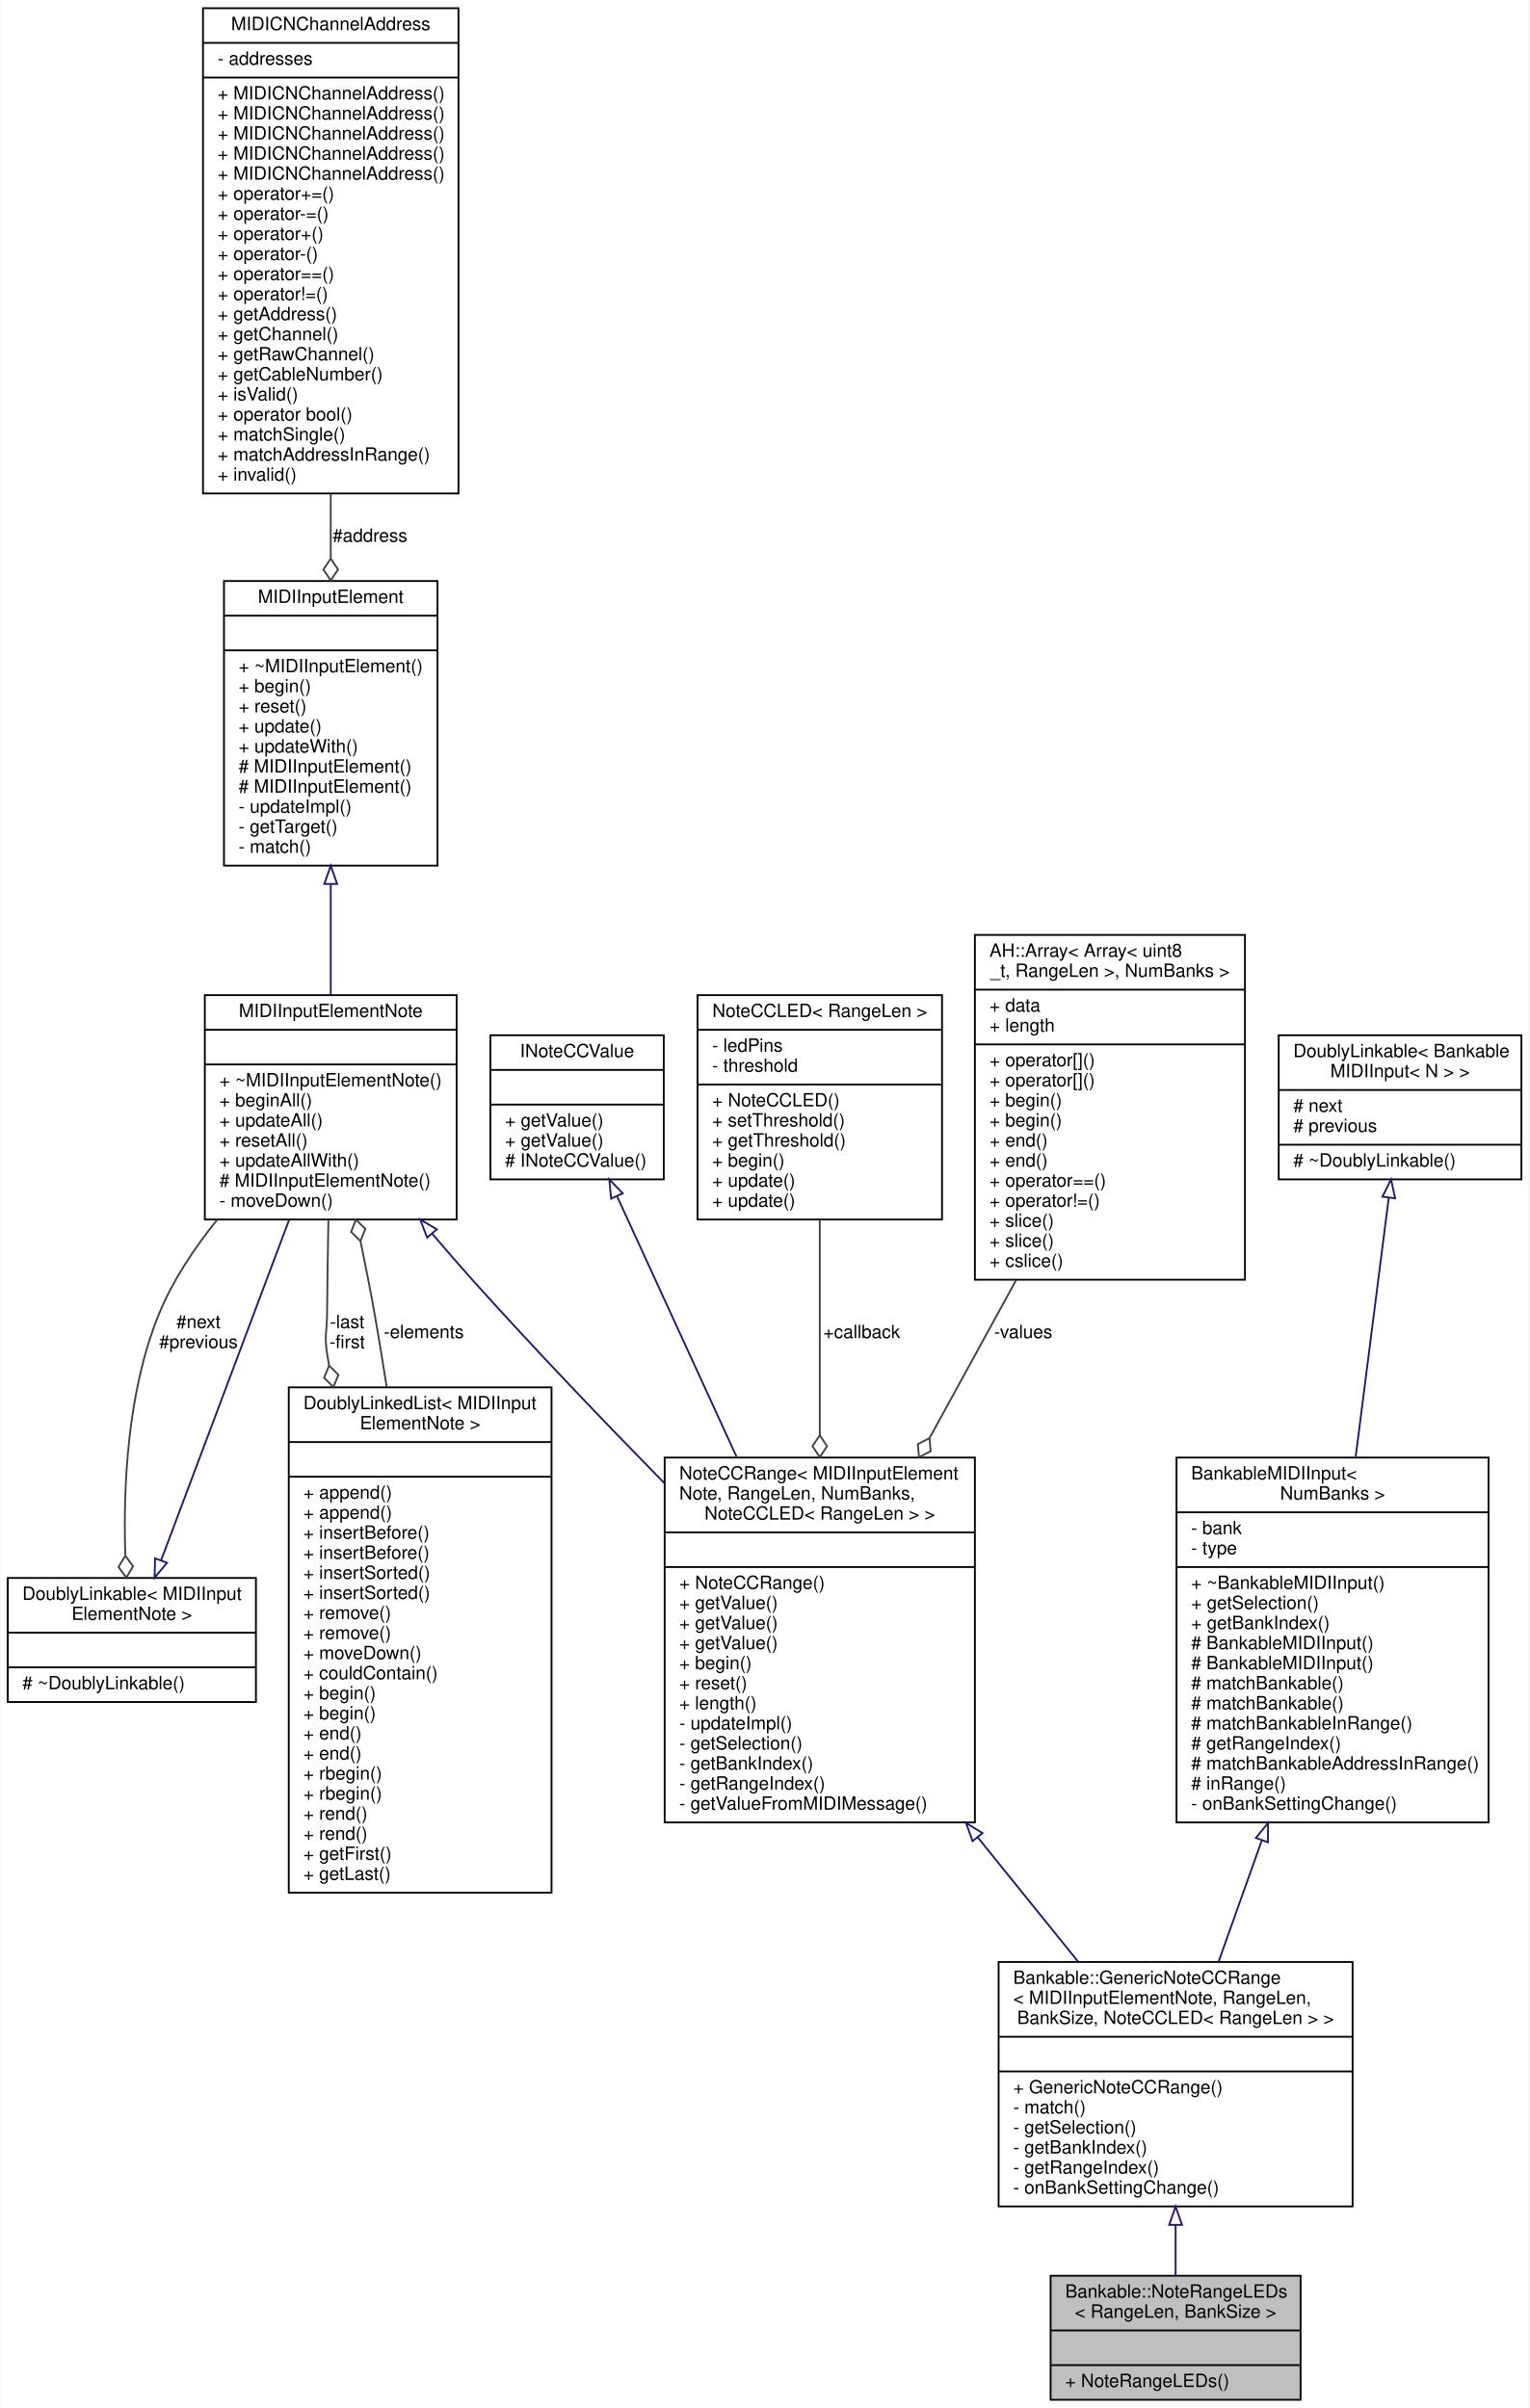
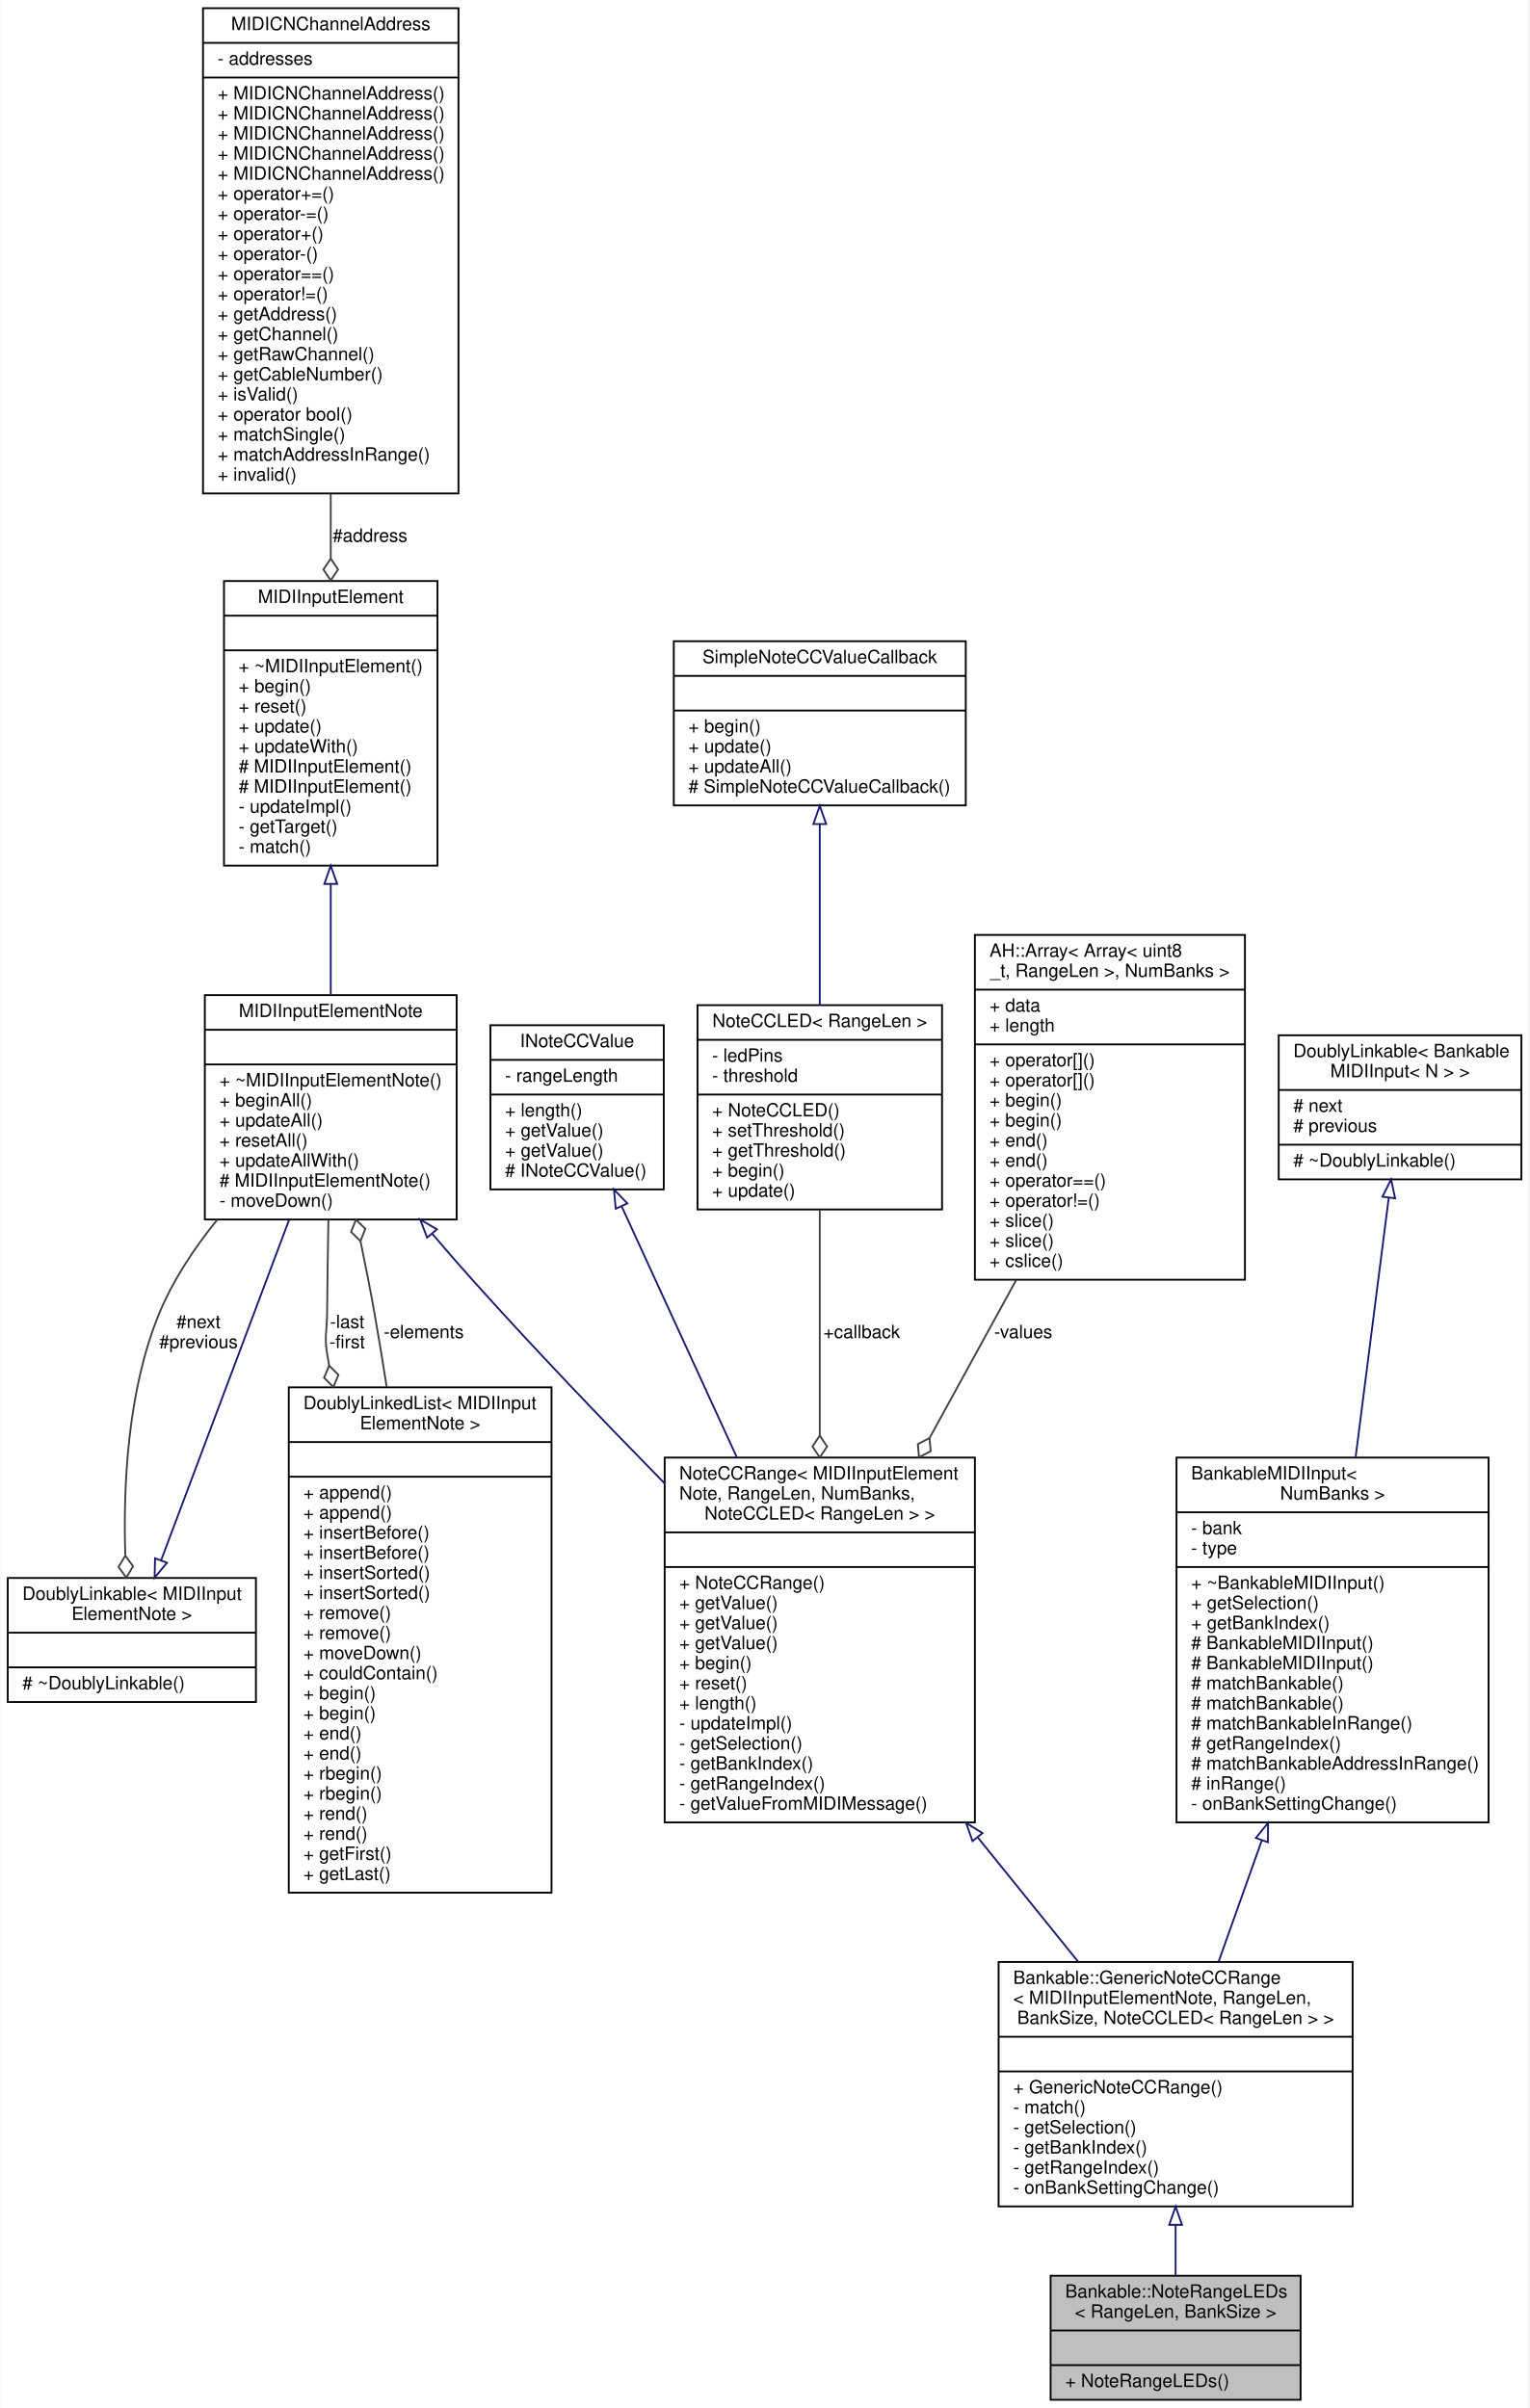
<svg xmlns="http://www.w3.org/2000/svg" xmlns:xlink="http://www.w3.org/1999/xlink" width="838pt" height="1320pt" viewBox="0.00 0.00 837.50 1320.00">
  <g id="graph0" class="graph" transform="scale(1 1) rotate(0) translate(4 1316)">
    <polygon fill="white" stroke="none" points="-4,4 -4,-1316 833.5,-1316 833.5,4 -4,4" />
    <g id="node1" class="node">
      <g id="a_node1">
        <a xlink:title=" ">
          <polygon fill="#bfbfbf" stroke="black" points="571.5,-0.5 571.5,-68.5 708.5,-68.5 708.5,-0.5 571.5,-0.5" />
          <text text-anchor="start" x="579.5" y="-56.5" font-family="Helvetica,sans-Serif" font-size="10.00">Bankable::NoteRangeLEDs</text>
          <text text-anchor="middle" x="640" y="-45.5" font-family="Helvetica,sans-Serif" font-size="10.00">&lt; RangeLen, BankSize &gt;</text>
          <polyline fill="none" stroke="black" points="571.5,-38.5 708.5,-38.5 " />
          <text text-anchor="middle" x="640" y="-26.5" font-family="Helvetica,sans-Serif" font-size="10.00"> </text>
          <polyline fill="none" stroke="black" points="571.5,-19.5 708.5,-19.5 " />
          <text text-anchor="start" x="579.5" y="-7.5" font-family="Helvetica,sans-Serif" font-size="10.00">+ NoteRangeLEDs()</text>
        </a>
      </g>
    </g>
    <g id="node2" class="node">
      <g id="a_node2">
        <a xlink:href="../../da/df0/classBankable_1_1GenericNoteCCRange.html" target="_top" xlink:title=" ">
          <polygon fill="white" stroke="black" points="543,-106.5 543,-240.5 737,-240.5 737,-106.5 543,-106.5" />
          <text text-anchor="start" x="551" y="-228.5" font-family="Helvetica,sans-Serif" font-size="10.00">Bankable::GenericNoteCCRange</text>
          <text text-anchor="start" x="551" y="-217.5" font-family="Helvetica,sans-Serif" font-size="10.00">&lt; MIDIInputElementNote, RangeLen,</text>
          <text text-anchor="middle" x="640" y="-206.5" font-family="Helvetica,sans-Serif" font-size="10.00"> BankSize, NoteCCLED&lt; RangeLen &gt; &gt;</text>
          <polyline fill="none" stroke="black" points="543,-199.5 737,-199.5 " />
          <text text-anchor="middle" x="640" y="-187.5" font-family="Helvetica,sans-Serif" font-size="10.00"> </text>
          <polyline fill="none" stroke="black" points="543,-180.5 737,-180.5 " />
          <text text-anchor="start" x="551" y="-168.5" font-family="Helvetica,sans-Serif" font-size="10.00">+ GenericNoteCCRange()</text>
          <text text-anchor="start" x="551" y="-157.5" font-family="Helvetica,sans-Serif" font-size="10.00">- match()</text>
          <text text-anchor="start" x="551" y="-146.5" font-family="Helvetica,sans-Serif" font-size="10.00">- getSelection()</text>
          <text text-anchor="start" x="551" y="-135.5" font-family="Helvetica,sans-Serif" font-size="10.00">- getBankIndex()</text>
          <text text-anchor="start" x="551" y="-124.5" font-family="Helvetica,sans-Serif" font-size="10.00">- getRangeIndex()</text>
          <text text-anchor="start" x="551" y="-113.5" font-family="Helvetica,sans-Serif" font-size="10.00">- onBankSettingChange()</text>
        </a>
      </g>
    </g>
    <g id="edge1" class="edge">
      <path fill="none" stroke="midnightblue" d="M640,-96.256C640,-86.556 640,-77.066 640,-68.576" />
      <polygon fill="none" stroke="midnightblue" points="636.5,-96.408 640,-106.408 643.5,-96.408 636.5,-96.408" />
    </g>
    <g id="node3" class="node">
      <g id="a_node3">
        <a xlink:href="../../d2/df4/classNoteCCRange.html" target="_top" xlink:title=" ">
          <polygon fill="white" stroke="black" points="360,-317 360,-517 530,-517 530,-317 360,-317" />
          <text text-anchor="start" x="368" y="-505" font-family="Helvetica,sans-Serif" font-size="10.00">NoteCCRange&lt; MIDIInputElement</text>
          <text text-anchor="start" x="368" y="-494" font-family="Helvetica,sans-Serif" font-size="10.00">Note, RangeLen, NumBanks,</text>
          <text text-anchor="middle" x="445" y="-483" font-family="Helvetica,sans-Serif" font-size="10.00"> NoteCCLED&lt; RangeLen &gt; &gt;</text>
          <polyline fill="none" stroke="black" points="360,-476 530,-476 " />
          <text text-anchor="middle" x="445" y="-464" font-family="Helvetica,sans-Serif" font-size="10.00"> </text>
          <polyline fill="none" stroke="black" points="360,-457 530,-457 " />
          <text text-anchor="start" x="368" y="-445" font-family="Helvetica,sans-Serif" font-size="10.00">+ NoteCCRange()</text>
          <text text-anchor="start" x="368" y="-434" font-family="Helvetica,sans-Serif" font-size="10.00">+ getValue()</text>
          <text text-anchor="start" x="368" y="-423" font-family="Helvetica,sans-Serif" font-size="10.00">+ getValue()</text>
          <text text-anchor="start" x="368" y="-412" font-family="Helvetica,sans-Serif" font-size="10.00">+ getValue()</text>
          <text text-anchor="start" x="368" y="-401" font-family="Helvetica,sans-Serif" font-size="10.00">+ begin()</text>
          <text text-anchor="start" x="368" y="-390" font-family="Helvetica,sans-Serif" font-size="10.00">+ reset()</text>
          <text text-anchor="start" x="368" y="-379" font-family="Helvetica,sans-Serif" font-size="10.00">+ length()</text>
          <text text-anchor="start" x="368" y="-368" font-family="Helvetica,sans-Serif" font-size="10.00">- updateImpl()</text>
          <text text-anchor="start" x="368" y="-357" font-family="Helvetica,sans-Serif" font-size="10.00">- getSelection()</text>
          <text text-anchor="start" x="368" y="-346" font-family="Helvetica,sans-Serif" font-size="10.00">- getBankIndex()</text>
          <text text-anchor="start" x="368" y="-335" font-family="Helvetica,sans-Serif" font-size="10.00">- getRangeIndex()</text>
          <text text-anchor="start" x="368" y="-324" font-family="Helvetica,sans-Serif" font-size="10.00">- getValueFromMIDIMessage()</text>
        </a>
      </g>
    </g>
    <g id="edge2" class="edge">
      <path fill="none" stroke="midnightblue" d="M531.493,-308.882C550.245,-285.658 569.548,-261.751 586.579,-240.66" />
      <polygon fill="none" stroke="midnightblue" points="528.717,-306.748 525.158,-316.727 534.164,-311.146 528.717,-306.748" />
    </g>
    <g id="node4" class="node">
      <g id="a_node4">
        <a xlink:href="../../db/d4b/classMIDIInputElementNote.html" target="_top" xlink:title="Class for objects that listen for incoming MIDI Note events.">
          <polygon fill="white" stroke="black" points="108,-647.5 108,-770.5 246,-770.5 246,-647.5 108,-647.5" />
          <text text-anchor="middle" x="177" y="-758.5" font-family="Helvetica,sans-Serif" font-size="10.00">MIDIInputElementNote</text>
          <polyline fill="none" stroke="black" points="108,-751.5 246,-751.5 " />
          <text text-anchor="middle" x="177" y="-739.5" font-family="Helvetica,sans-Serif" font-size="10.00"> </text>
          <polyline fill="none" stroke="black" points="108,-732.5 246,-732.5 " />
          <text text-anchor="start" x="116" y="-720.5" font-family="Helvetica,sans-Serif" font-size="10.00">+ ~MIDIInputElementNote()</text>
          <text text-anchor="start" x="116" y="-709.5" font-family="Helvetica,sans-Serif" font-size="10.00">+ beginAll()</text>
          <text text-anchor="start" x="116" y="-698.5" font-family="Helvetica,sans-Serif" font-size="10.00">+ updateAll()</text>
          <text text-anchor="start" x="116" y="-687.5" font-family="Helvetica,sans-Serif" font-size="10.00">+ resetAll()</text>
          <text text-anchor="start" x="116" y="-676.5" font-family="Helvetica,sans-Serif" font-size="10.00">+ updateAllWith()</text>
          <text text-anchor="start" x="116" y="-665.5" font-family="Helvetica,sans-Serif" font-size="10.00"># MIDIInputElementNote()</text>
          <text text-anchor="start" x="116" y="-654.5" font-family="Helvetica,sans-Serif" font-size="10.00">- moveDown()</text>
        </a>
      </g>
    </g>
    <g id="edge3" class="edge">
      <path fill="none" stroke="midnightblue" d="M232.535,-639.8C239.985,-631.03 247.607,-622.241 255,-614 288.389,-576.784 326.526,-536.955 359.828,-502.987" />
      <polygon fill="none" stroke="midnightblue" points="229.821,-637.591 226.043,-647.489 235.169,-642.107 229.821,-637.591" />
    </g>
    <g id="node7" class="node">
      <g id="a_node7">
        <a xlink:href="../../d4/d23/classDoublyLinkable.html" target="_top" xlink:title=" ">
          <polygon fill="white" stroke="black" points="0,-383 0,-451 136,-451 136,-383 0,-383" />
          <text text-anchor="start" x="8" y="-439" font-family="Helvetica,sans-Serif" font-size="10.00">DoublyLinkable&lt; MIDIInput</text>
          <text text-anchor="middle" x="68" y="-428" font-family="Helvetica,sans-Serif" font-size="10.00">ElementNote &gt;</text>
          <polyline fill="none" stroke="black" points="0,-421 136,-421 " />
          <text text-anchor="middle" x="68" y="-409" font-family="Helvetica,sans-Serif" font-size="10.00"> </text>
          <polyline fill="none" stroke="black" points="0,-402 136,-402 " />
          <text text-anchor="start" x="8" y="-390" font-family="Helvetica,sans-Serif" font-size="10.00"># ~DoublyLinkable()</text>
        </a>
      </g>
    </g>
    <g id="edge7" class="edge">
      <path fill="none" stroke="#404040" d="M114.811,-647.406C102.224,-631.853 90.549,-614.305 83,-596 65.496,-553.556 63.22,-500.674 64.414,-463.621" />
      <polygon fill="none" stroke="#404040" points="64.432,-463.207 60.701,-457.036 64.962,-451.218 68.693,-457.389 64.432,-463.207" />
      <text text-anchor="middle" x="104.5" y="-588" font-family="Helvetica,sans-Serif" font-size="10.00"> #next</text>
      <text text-anchor="middle" x="104.5" y="-577" font-family="Helvetica,sans-Serif" font-size="10.00">#previous</text>
    </g>
    <g id="node8" class="node">
      <g id="a_node8">
        <a xlink:href="../../dd/d16/classDoublyLinkedList.html" target="_top" xlink:title=" ">
          <polygon fill="white" stroke="black" points="154,-278.5 154,-555.5 298,-555.5 298,-278.5 154,-278.5" />
          <text text-anchor="start" x="162" y="-543.5" font-family="Helvetica,sans-Serif" font-size="10.00">DoublyLinkedList&lt; MIDIInput</text>
          <text text-anchor="middle" x="226" y="-532.5" font-family="Helvetica,sans-Serif" font-size="10.00">ElementNote &gt;</text>
          <polyline fill="none" stroke="black" points="154,-525.5 298,-525.5 " />
          <text text-anchor="middle" x="226" y="-513.5" font-family="Helvetica,sans-Serif" font-size="10.00"> </text>
          <polyline fill="none" stroke="black" points="154,-506.5 298,-506.5 " />
          <text text-anchor="start" x="162" y="-494.5" font-family="Helvetica,sans-Serif" font-size="10.00">+ append()</text>
          <text text-anchor="start" x="162" y="-483.5" font-family="Helvetica,sans-Serif" font-size="10.00">+ append()</text>
          <text text-anchor="start" x="162" y="-472.5" font-family="Helvetica,sans-Serif" font-size="10.00">+ insertBefore()</text>
          <text text-anchor="start" x="162" y="-461.5" font-family="Helvetica,sans-Serif" font-size="10.00">+ insertBefore()</text>
          <text text-anchor="start" x="162" y="-450.5" font-family="Helvetica,sans-Serif" font-size="10.00">+ insertSorted()</text>
          <text text-anchor="start" x="162" y="-439.5" font-family="Helvetica,sans-Serif" font-size="10.00">+ insertSorted()</text>
          <text text-anchor="start" x="162" y="-428.5" font-family="Helvetica,sans-Serif" font-size="10.00">+ remove()</text>
          <text text-anchor="start" x="162" y="-417.5" font-family="Helvetica,sans-Serif" font-size="10.00">+ remove()</text>
          <text text-anchor="start" x="162" y="-406.5" font-family="Helvetica,sans-Serif" font-size="10.00">+ moveDown()</text>
          <text text-anchor="start" x="162" y="-395.5" font-family="Helvetica,sans-Serif" font-size="10.00">+ couldContain()</text>
          <text text-anchor="start" x="162" y="-384.5" font-family="Helvetica,sans-Serif" font-size="10.00">+ begin()</text>
          <text text-anchor="start" x="162" y="-373.5" font-family="Helvetica,sans-Serif" font-size="10.00">+ begin()</text>
          <text text-anchor="start" x="162" y="-362.5" font-family="Helvetica,sans-Serif" font-size="10.00">+ end()</text>
          <text text-anchor="start" x="162" y="-351.5" font-family="Helvetica,sans-Serif" font-size="10.00">+ end()</text>
          <text text-anchor="start" x="162" y="-340.5" font-family="Helvetica,sans-Serif" font-size="10.00">+ rbegin()</text>
          <text text-anchor="start" x="162" y="-329.5" font-family="Helvetica,sans-Serif" font-size="10.00">+ rbegin()</text>
          <text text-anchor="start" x="162" y="-318.5" font-family="Helvetica,sans-Serif" font-size="10.00">+ rend()</text>
          <text text-anchor="start" x="162" y="-307.5" font-family="Helvetica,sans-Serif" font-size="10.00">+ rend()</text>
          <text text-anchor="start" x="162" y="-296.5" font-family="Helvetica,sans-Serif" font-size="10.00">+ getFirst()</text>
          <text text-anchor="start" x="162" y="-285.5" font-family="Helvetica,sans-Serif" font-size="10.00">+ getLast()</text>
        </a>
      </g>
    </g>
    <g id="edge9" class="edge">
      <path fill="none" stroke="#404040" d="M175.718,-647.26C175.421,-630.641 175.148,-612.627 175,-596 174.913,-586.223 173.462,-583.656 175,-574 175.346,-571.826 175.718,-569.641 176.114,-567.447" />
      <polygon fill="none" stroke="#404040" points="176.118,-567.427 173.357,-560.765 178.445,-555.655 181.205,-562.317 176.118,-567.427" />
      <text text-anchor="middle" x="186" y="-588" font-family="Helvetica,sans-Serif" font-size="10.00"> -last</text>
      <text text-anchor="middle" x="186" y="-577" font-family="Helvetica,sans-Serif" font-size="10.00">-first</text>
    </g>
    <g id="node5" class="node">
      <g id="a_node5">
        <a xlink:href="../../d9/db1/classMIDIInputElement.html" target="_top" xlink:title="A class for objects that listen for incoming MIDI events.">
          <polygon fill="white" stroke="black" points="118.5,-841.5 118.5,-997.5 235.5,-997.5 235.5,-841.5 118.5,-841.5" />
          <text text-anchor="middle" x="177" y="-985.5" font-family="Helvetica,sans-Serif" font-size="10.00">MIDIInputElement</text>
          <polyline fill="none" stroke="black" points="118.5,-978.5 235.5,-978.5 " />
          <text text-anchor="middle" x="177" y="-966.5" font-family="Helvetica,sans-Serif" font-size="10.00"> </text>
          <polyline fill="none" stroke="black" points="118.5,-959.5 235.5,-959.5 " />
          <text text-anchor="start" x="126.5" y="-947.5" font-family="Helvetica,sans-Serif" font-size="10.00">+ ~MIDIInputElement()</text>
          <text text-anchor="start" x="126.5" y="-936.5" font-family="Helvetica,sans-Serif" font-size="10.00">+ begin()</text>
          <text text-anchor="start" x="126.5" y="-925.5" font-family="Helvetica,sans-Serif" font-size="10.00">+ reset()</text>
          <text text-anchor="start" x="126.5" y="-914.5" font-family="Helvetica,sans-Serif" font-size="10.00">+ update()</text>
          <text text-anchor="start" x="126.5" y="-903.5" font-family="Helvetica,sans-Serif" font-size="10.00">+ updateWith()</text>
          <text text-anchor="start" x="126.5" y="-892.5" font-family="Helvetica,sans-Serif" font-size="10.00"># MIDIInputElement()</text>
          <text text-anchor="start" x="126.5" y="-881.5" font-family="Helvetica,sans-Serif" font-size="10.00"># MIDIInputElement()</text>
          <text text-anchor="start" x="126.5" y="-870.5" font-family="Helvetica,sans-Serif" font-size="10.00">- updateImpl()</text>
          <text text-anchor="start" x="126.5" y="-859.5" font-family="Helvetica,sans-Serif" font-size="10.00">- getTarget()</text>
          <text text-anchor="start" x="126.5" y="-848.5" font-family="Helvetica,sans-Serif" font-size="10.00">- match()</text>
        </a>
      </g>
    </g>
    <g id="edge4" class="edge">
      <path fill="none" stroke="midnightblue" d="M177,-831.238C177,-810.9 177,-789.676 177,-770.774" />
      <polygon fill="none" stroke="midnightblue" points="173.5,-831.455 177,-841.455 180.5,-831.455 173.5,-831.455" />
    </g>
    <g id="node6" class="node">
      <g id="a_node6">
        <a xlink:href="../../d3/d10/classMIDICNChannelAddress.html" target="_top" xlink:title="A type-safe utility class for saving a MIDI address consisting of a 7-bit address,...">
          <polygon fill="white" stroke="black" points="107,-1045.5 107,-1311.5 247,-1311.5 247,-1045.5 107,-1045.5" />
          <text text-anchor="middle" x="177" y="-1299.5" font-family="Helvetica,sans-Serif" font-size="10.00">MIDICNChannelAddress</text>
          <polyline fill="none" stroke="black" points="107,-1292.5 247,-1292.5 " />
          <text text-anchor="start" x="115" y="-1280.5" font-family="Helvetica,sans-Serif" font-size="10.00">- addresses</text>
          <polyline fill="none" stroke="black" points="107,-1273.5 247,-1273.5 " />
          <text text-anchor="start" x="115" y="-1261.5" font-family="Helvetica,sans-Serif" font-size="10.00">+ MIDICNChannelAddress()</text>
          <text text-anchor="start" x="115" y="-1250.5" font-family="Helvetica,sans-Serif" font-size="10.00">+ MIDICNChannelAddress()</text>
          <text text-anchor="start" x="115" y="-1239.5" font-family="Helvetica,sans-Serif" font-size="10.00">+ MIDICNChannelAddress()</text>
          <text text-anchor="start" x="115" y="-1228.5" font-family="Helvetica,sans-Serif" font-size="10.00">+ MIDICNChannelAddress()</text>
          <text text-anchor="start" x="115" y="-1217.5" font-family="Helvetica,sans-Serif" font-size="10.00">+ MIDICNChannelAddress()</text>
          <text text-anchor="start" x="115" y="-1206.5" font-family="Helvetica,sans-Serif" font-size="10.00">+ operator+=()</text>
          <text text-anchor="start" x="115" y="-1195.5" font-family="Helvetica,sans-Serif" font-size="10.00">+ operator-=()</text>
          <text text-anchor="start" x="115" y="-1184.5" font-family="Helvetica,sans-Serif" font-size="10.00">+ operator+()</text>
          <text text-anchor="start" x="115" y="-1173.5" font-family="Helvetica,sans-Serif" font-size="10.00">+ operator-()</text>
          <text text-anchor="start" x="115" y="-1162.5" font-family="Helvetica,sans-Serif" font-size="10.00">+ operator==()</text>
          <text text-anchor="start" x="115" y="-1151.5" font-family="Helvetica,sans-Serif" font-size="10.00">+ operator!=()</text>
          <text text-anchor="start" x="115" y="-1140.5" font-family="Helvetica,sans-Serif" font-size="10.00">+ getAddress()</text>
          <text text-anchor="start" x="115" y="-1129.5" font-family="Helvetica,sans-Serif" font-size="10.00">+ getChannel()</text>
          <text text-anchor="start" x="115" y="-1118.5" font-family="Helvetica,sans-Serif" font-size="10.00">+ getRawChannel()</text>
          <text text-anchor="start" x="115" y="-1107.5" font-family="Helvetica,sans-Serif" font-size="10.00">+ getCableNumber()</text>
          <text text-anchor="start" x="115" y="-1096.5" font-family="Helvetica,sans-Serif" font-size="10.00">+ isValid()</text>
          <text text-anchor="start" x="115" y="-1085.5" font-family="Helvetica,sans-Serif" font-size="10.00">+ operator bool()</text>
          <text text-anchor="start" x="115" y="-1074.5" font-family="Helvetica,sans-Serif" font-size="10.00">+ matchSingle()</text>
          <text text-anchor="start" x="115" y="-1063.5" font-family="Helvetica,sans-Serif" font-size="10.00">+ matchAddressInRange()</text>
          <text text-anchor="start" x="115" y="-1052.5" font-family="Helvetica,sans-Serif" font-size="10.00">+ invalid()</text>
        </a>
      </g>
    </g>
    <g id="edge5" class="edge">
      <path fill="none" stroke="#404040" d="M177,-1045.24C177,-1033.31 177,-1021.43 177,-1010.01" />
      <polygon fill="none" stroke="#404040" points="177,-1009.81 173,-1003.81 177,-997.81 181,-1003.81 177,-1009.81" />
      <text text-anchor="middle" x="198.5" y="-1019" font-family="Helvetica,sans-Serif" font-size="10.00"> #address</text>
    </g>
    <g id="edge6" class="edge">
      <path fill="none" stroke="midnightblue" d="M84.012,-460.602C102.526,-509.857 133.14,-591.307 154.15,-647.206" />
      <polygon fill="none" stroke="midnightblue" points="87.272,-459.326 80.478,-451.197 80.72,-461.789 87.272,-459.326" />
    </g>
    <g id="edge8" class="edge">
      <path fill="none" stroke="#404040" d="M207.665,-555.662C205.547,-569.312 203.313,-582.941 201,-596 198.73,-608.818 196.051,-622.404 193.321,-635.527" />
      <polygon fill="none" stroke="#404040" points="193.291,-635.672 195.964,-642.369 190.811,-647.413 188.137,-640.716 193.291,-635.672" />
      <text text-anchor="middle" x="228" y="-582.5" font-family="Helvetica,sans-Serif" font-size="10.00"> -elements</text>
    </g>
    <g id="node9" class="node">
      <g id="a_node9">
        <a xlink:href="../../d7/dab/classINoteCCValue.html" target="_top" xlink:title=" ">
-           <polygon fill="white" stroke="black" points="264.5,-669.5 264.5,-748.5 359.5,-748.5 359.5,-669.5 264.5,-669.5" />
-           <text text-anchor="middle" x="312" y="-736.5" font-family="Helvetica,sans-Serif" font-size="10.00">INoteCCValue</text>
-           <polyline fill="none" stroke="black" points="264.5,-729.5 359.5,-729.5 " />
-           <text text-anchor="middle" x="312" y="-717.5" font-family="Helvetica,sans-Serif" font-size="10.00"> </text>
-           <polyline fill="none" stroke="black" points="264.5,-710.5 359.5,-710.5 " />
-           <text text-anchor="start" x="272.5" y="-698.5" font-family="Helvetica,sans-Serif" font-size="10.00">+ getValue()</text>
-           <text text-anchor="start" x="272.5" y="-687.5" font-family="Helvetica,sans-Serif" font-size="10.00">+ getValue()</text>
-           <text text-anchor="start" x="272.5" y="-676.5" font-family="Helvetica,sans-Serif" font-size="10.00"># INoteCCValue()</text>
+           <polygon fill="white" stroke="black" points="264.5,-664 264.5,-754 359.5,-754 359.5,-664 264.5,-664" />
+           <text text-anchor="middle" x="312" y="-742" font-family="Helvetica,sans-Serif" font-size="10.00">INoteCCValue</text>
+           <polyline fill="none" stroke="black" points="264.5,-735 359.5,-735 " />
+           <text text-anchor="start" x="272.5" y="-723" font-family="Helvetica,sans-Serif" font-size="10.00">- rangeLength</text>
+           <polyline fill="none" stroke="black" points="264.5,-716 359.5,-716 " />
+           <text text-anchor="start" x="272.5" y="-704" font-family="Helvetica,sans-Serif" font-size="10.00">+ length()</text>
+           <text text-anchor="start" x="272.5" y="-693" font-family="Helvetica,sans-Serif" font-size="10.00">+ getValue()</text>
+           <text text-anchor="start" x="272.5" y="-682" font-family="Helvetica,sans-Serif" font-size="10.00">+ getValue()</text>
+           <text text-anchor="start" x="272.5" y="-671" font-family="Helvetica,sans-Serif" font-size="10.00"># INoteCCValue()</text>
        </a>
      </g>
    </g>
    <g id="edge10" class="edge">
-       <path fill="none" stroke="midnightblue" d="M334.001,-660.029C351.758,-621.31 377.338,-565.533 399.468,-517.28" />
-       <polygon fill="none" stroke="midnightblue" points="330.649,-658.942 329.661,-669.49 337.012,-661.86 330.649,-658.942" />
+       <path fill="none" stroke="midnightblue" d="M336.528,-654.519C354.136,-616.124 378.386,-563.249 399.492,-517.228" />
+       <polygon fill="none" stroke="midnightblue" points="333.187,-653.407 332.2,-663.955 339.55,-656.325 333.187,-653.407" />
    </g>
    <g id="node10" class="node">
      <g id="a_node10">
        <a xlink:href="../../d5/ddd/classNoteCCLED.html" target="_top" xlink:title=" ">
-           <polygon fill="white" stroke="black" points="378,-647.5 378,-770.5 512,-770.5 512,-647.5 378,-647.5" />
-           <text text-anchor="middle" x="445" y="-758.5" font-family="Helvetica,sans-Serif" font-size="10.00">NoteCCLED&lt; RangeLen &gt;</text>
-           <polyline fill="none" stroke="black" points="378,-751.5 512,-751.5 " />
-           <text text-anchor="start" x="386" y="-739.5" font-family="Helvetica,sans-Serif" font-size="10.00">- ledPins</text>
-           <text text-anchor="start" x="386" y="-728.5" font-family="Helvetica,sans-Serif" font-size="10.00">- threshold</text>
-           <polyline fill="none" stroke="black" points="378,-721.5 512,-721.5 " />
-           <text text-anchor="start" x="386" y="-709.5" font-family="Helvetica,sans-Serif" font-size="10.00">+ NoteCCLED()</text>
-           <text text-anchor="start" x="386" y="-698.5" font-family="Helvetica,sans-Serif" font-size="10.00">+ setThreshold()</text>
-           <text text-anchor="start" x="386" y="-687.5" font-family="Helvetica,sans-Serif" font-size="10.00">+ getThreshold()</text>
-           <text text-anchor="start" x="386" y="-676.5" font-family="Helvetica,sans-Serif" font-size="10.00">+ begin()</text>
-           <text text-anchor="start" x="386" y="-665.5" font-family="Helvetica,sans-Serif" font-size="10.00">+ update()</text>
-           <text text-anchor="start" x="386" y="-654.5" font-family="Helvetica,sans-Serif" font-size="10.00">+ update()</text>
+           <polygon fill="white" stroke="black" points="378,-653 378,-765 512,-765 512,-653 378,-653" />
+           <text text-anchor="middle" x="445" y="-753" font-family="Helvetica,sans-Serif" font-size="10.00">NoteCCLED&lt; RangeLen &gt;</text>
+           <polyline fill="none" stroke="black" points="378,-746 512,-746 " />
+           <text text-anchor="start" x="386" y="-734" font-family="Helvetica,sans-Serif" font-size="10.00">- ledPins</text>
+           <text text-anchor="start" x="386" y="-723" font-family="Helvetica,sans-Serif" font-size="10.00">- threshold</text>
+           <polyline fill="none" stroke="black" points="378,-716 512,-716 " />
+           <text text-anchor="start" x="386" y="-704" font-family="Helvetica,sans-Serif" font-size="10.00">+ NoteCCLED()</text>
+           <text text-anchor="start" x="386" y="-693" font-family="Helvetica,sans-Serif" font-size="10.00">+ setThreshold()</text>
+           <text text-anchor="start" x="386" y="-682" font-family="Helvetica,sans-Serif" font-size="10.00">+ getThreshold()</text>
+           <text text-anchor="start" x="386" y="-671" font-family="Helvetica,sans-Serif" font-size="10.00">+ begin()</text>
+           <text text-anchor="start" x="386" y="-660" font-family="Helvetica,sans-Serif" font-size="10.00">+ update()</text>
        </a>
      </g>
    </g>
    <g id="edge11" class="edge">
-       <path fill="none" stroke="#404040" d="M445,-647.206C445,-613.041 445,-569.33 445,-529.259" />
-       <polygon fill="none" stroke="#404040" points="445,-529.233 441,-523.234 445,-517.233 449,-523.233 445,-529.233" />
+       <path fill="none" stroke="#404040" d="M445,-652.771C445,-617.845 445,-571.465 445,-529.156" />
+       <polygon fill="none" stroke="#404040" points="445,-529.052 441,-523.052 445,-517.052 449,-523.052 445,-529.052" />
      <text text-anchor="middle" x="468" y="-582.5" font-family="Helvetica,sans-Serif" font-size="10.00"> +callback</text>
    </g>
    <g id="node11" class="node">
      <g id="a_node11">
+         <a xlink:href="../../de/d07/structSimpleNoteCCValueCallback.html" target="_top" xlink:title=" ">
+           <polygon fill="white" stroke="black" points="365,-874.5 365,-964.5 525,-964.5 525,-874.5 365,-874.5" />
+           <text text-anchor="middle" x="445" y="-952.5" font-family="Helvetica,sans-Serif" font-size="10.00">SimpleNoteCCValueCallback</text>
+           <polyline fill="none" stroke="black" points="365,-945.5 525,-945.5 " />
+           <text text-anchor="middle" x="445" y="-933.5" font-family="Helvetica,sans-Serif" font-size="10.00"> </text>
+           <polyline fill="none" stroke="black" points="365,-926.5 525,-926.5 " />
+           <text text-anchor="start" x="373" y="-914.5" font-family="Helvetica,sans-Serif" font-size="10.00">+ begin()</text>
+           <text text-anchor="start" x="373" y="-903.5" font-family="Helvetica,sans-Serif" font-size="10.00">+ update()</text>
+           <text text-anchor="start" x="373" y="-892.5" font-family="Helvetica,sans-Serif" font-size="10.00">+ updateAll()</text>
+           <text text-anchor="start" x="373" y="-881.5" font-family="Helvetica,sans-Serif" font-size="10.00"># SimpleNoteCCValueCallback()</text>
+         </a>
+       </g>
+     </g>
+     <g id="edge12" class="edge">
+       <path fill="none" stroke="midnightblue" d="M445,-864.266C445,-833.824 445,-795.925 445,-765.31" />
+       <polygon fill="none" stroke="midnightblue" points="441.5,-864.282 445,-874.283 448.5,-864.283 441.5,-864.282" />
+     </g>
+     <g id="node12" class="node">
+       <g id="a_node12">
        <a xlink:href="../../d0/d32/structAH_1_1Array.html" target="_top" xlink:title=" ">
          <polygon fill="white" stroke="black" points="530,-614.5 530,-803.5 678,-803.5 678,-614.5 530,-614.5" />
          <text text-anchor="start" x="538" y="-791.5" font-family="Helvetica,sans-Serif" font-size="10.00">AH::Array&lt; Array&lt; uint8</text>
          <text text-anchor="middle" x="604" y="-780.5" font-family="Helvetica,sans-Serif" font-size="10.00">_t, RangeLen &gt;, NumBanks &gt;</text>
          <polyline fill="none" stroke="black" points="530,-773.5 678,-773.5 " />
          <text text-anchor="start" x="538" y="-761.5" font-family="Helvetica,sans-Serif" font-size="10.00">+ data</text>
          <text text-anchor="start" x="538" y="-750.5" font-family="Helvetica,sans-Serif" font-size="10.00">+ length</text>
          <polyline fill="none" stroke="black" points="530,-743.5 678,-743.5 " />
          <text text-anchor="start" x="538" y="-731.5" font-family="Helvetica,sans-Serif" font-size="10.00">+ operator[]()</text>
          <text text-anchor="start" x="538" y="-720.5" font-family="Helvetica,sans-Serif" font-size="10.00">+ operator[]()</text>
          <text text-anchor="start" x="538" y="-709.5" font-family="Helvetica,sans-Serif" font-size="10.00">+ begin()</text>
          <text text-anchor="start" x="538" y="-698.5" font-family="Helvetica,sans-Serif" font-size="10.00">+ begin()</text>
          <text text-anchor="start" x="538" y="-687.5" font-family="Helvetica,sans-Serif" font-size="10.00">+ end()</text>
          <text text-anchor="start" x="538" y="-676.5" font-family="Helvetica,sans-Serif" font-size="10.00">+ end()</text>
          <text text-anchor="start" x="538" y="-665.5" font-family="Helvetica,sans-Serif" font-size="10.00">+ operator==()</text>
          <text text-anchor="start" x="538" y="-654.5" font-family="Helvetica,sans-Serif" font-size="10.00">+ operator!=()</text>
          <text text-anchor="start" x="538" y="-643.5" font-family="Helvetica,sans-Serif" font-size="10.00">+ slice()</text>
          <text text-anchor="start" x="538" y="-632.5" font-family="Helvetica,sans-Serif" font-size="10.00">+ slice()</text>
          <text text-anchor="start" x="538" y="-621.5" font-family="Helvetica,sans-Serif" font-size="10.00">+ cslice()</text>
        </a>
      </g>
    </g>
-     <g id="edge12" class="edge">
+     <g id="edge13" class="edge">
      <path fill="none" stroke="#404040" d="M552.597,-614.246C537.512,-586.733 520.878,-556.394 505.292,-527.967" />
      <polygon fill="none" stroke="#404040" points="505.145,-527.698 498.753,-524.359 499.375,-517.175 505.767,-520.513 505.145,-527.698" />
      <text text-anchor="middle" x="556.5" y="-582.5" font-family="Helvetica,sans-Serif" font-size="10.00"> -values</text>
    </g>
-     <g id="node12" class="node">
-       <g id="a_node12">
+     <g id="node13" class="node">
+       <g id="a_node13">
        <a xlink:href="../../db/d6e/classBankableMIDIInput.html" target="_top" xlink:title=" ">
          <polygon fill="white" stroke="black" points="640.5,-317 640.5,-517 811.5,-517 811.5,-317 640.5,-317" />
          <text text-anchor="start" x="648.5" y="-505" font-family="Helvetica,sans-Serif" font-size="10.00">BankableMIDIInput&lt;</text>
          <text text-anchor="middle" x="726" y="-494" font-family="Helvetica,sans-Serif" font-size="10.00"> NumBanks &gt;</text>
          <polyline fill="none" stroke="black" points="640.5,-487 811.5,-487 " />
          <text text-anchor="start" x="648.5" y="-475" font-family="Helvetica,sans-Serif" font-size="10.00">- bank</text>
          <text text-anchor="start" x="648.5" y="-464" font-family="Helvetica,sans-Serif" font-size="10.00">- type</text>
          <polyline fill="none" stroke="black" points="640.5,-457 811.5,-457 " />
          <text text-anchor="start" x="648.5" y="-445" font-family="Helvetica,sans-Serif" font-size="10.00">+ ~BankableMIDIInput()</text>
          <text text-anchor="start" x="648.5" y="-434" font-family="Helvetica,sans-Serif" font-size="10.00">+ getSelection()</text>
          <text text-anchor="start" x="648.5" y="-423" font-family="Helvetica,sans-Serif" font-size="10.00">+ getBankIndex()</text>
          <text text-anchor="start" x="648.5" y="-412" font-family="Helvetica,sans-Serif" font-size="10.00"># BankableMIDIInput()</text>
          <text text-anchor="start" x="648.5" y="-401" font-family="Helvetica,sans-Serif" font-size="10.00"># BankableMIDIInput()</text>
          <text text-anchor="start" x="648.5" y="-390" font-family="Helvetica,sans-Serif" font-size="10.00"># matchBankable()</text>
          <text text-anchor="start" x="648.5" y="-379" font-family="Helvetica,sans-Serif" font-size="10.00"># matchBankable()</text>
          <text text-anchor="start" x="648.5" y="-368" font-family="Helvetica,sans-Serif" font-size="10.00"># matchBankableInRange()</text>
          <text text-anchor="start" x="648.5" y="-357" font-family="Helvetica,sans-Serif" font-size="10.00"># getRangeIndex()</text>
          <text text-anchor="start" x="648.5" y="-346" font-family="Helvetica,sans-Serif" font-size="10.00"># matchBankableAddressInRange()</text>
          <text text-anchor="start" x="648.5" y="-335" font-family="Helvetica,sans-Serif" font-size="10.00"># inRange()</text>
          <text text-anchor="start" x="648.5" y="-324" font-family="Helvetica,sans-Serif" font-size="10.00">- onBankSettingChange()</text>
        </a>
      </g>
    </g>
-     <g id="edge13" class="edge">
+     <g id="edge14" class="edge">
      <path fill="none" stroke="midnightblue" d="M687.207,-307.063C679.141,-284.412 670.875,-261.201 663.56,-240.66" />
      <polygon fill="none" stroke="midnightblue" points="683.996,-308.481 690.648,-316.727 690.591,-306.133 683.996,-308.481" />
    </g>
-     <g id="node13" class="node">
-       <g id="a_node13">
+     <g id="node14" class="node">
+       <g id="a_node14">
        <a xlink:href="../../d4/d23/classDoublyLinkable.html" target="_top" xlink:title=" ">
          <polygon fill="white" stroke="black" points="696.5,-669.5 696.5,-748.5 829.5,-748.5 829.5,-669.5 696.5,-669.5" />
          <text text-anchor="start" x="704.5" y="-736.5" font-family="Helvetica,sans-Serif" font-size="10.00">DoublyLinkable&lt; Bankable</text>
          <text text-anchor="middle" x="763" y="-725.5" font-family="Helvetica,sans-Serif" font-size="10.00">MIDIInput&lt; N &gt; &gt;</text>
          <polyline fill="none" stroke="black" points="696.5,-718.5 829.5,-718.5 " />
          <text text-anchor="start" x="704.5" y="-706.5" font-family="Helvetica,sans-Serif" font-size="10.00"># next</text>
          <text text-anchor="start" x="704.5" y="-695.5" font-family="Helvetica,sans-Serif" font-size="10.00"># previous</text>
          <polyline fill="none" stroke="black" points="696.5,-688.5 829.5,-688.5 " />
          <text text-anchor="start" x="704.5" y="-676.5" font-family="Helvetica,sans-Serif" font-size="10.00"># ~DoublyLinkable()</text>
        </a>
      </g>
    </g>
-     <g id="edge14" class="edge">
+     <g id="edge15" class="edge">
      <path fill="none" stroke="midnightblue" d="M756.817,-659.536C751.879,-620.837 744.797,-565.328 738.667,-517.28" />
      <polygon fill="none" stroke="midnightblue" points="753.349,-660.014 758.087,-669.49 760.293,-659.128 753.349,-660.014" />
    </g>
  </g>
</svg>
